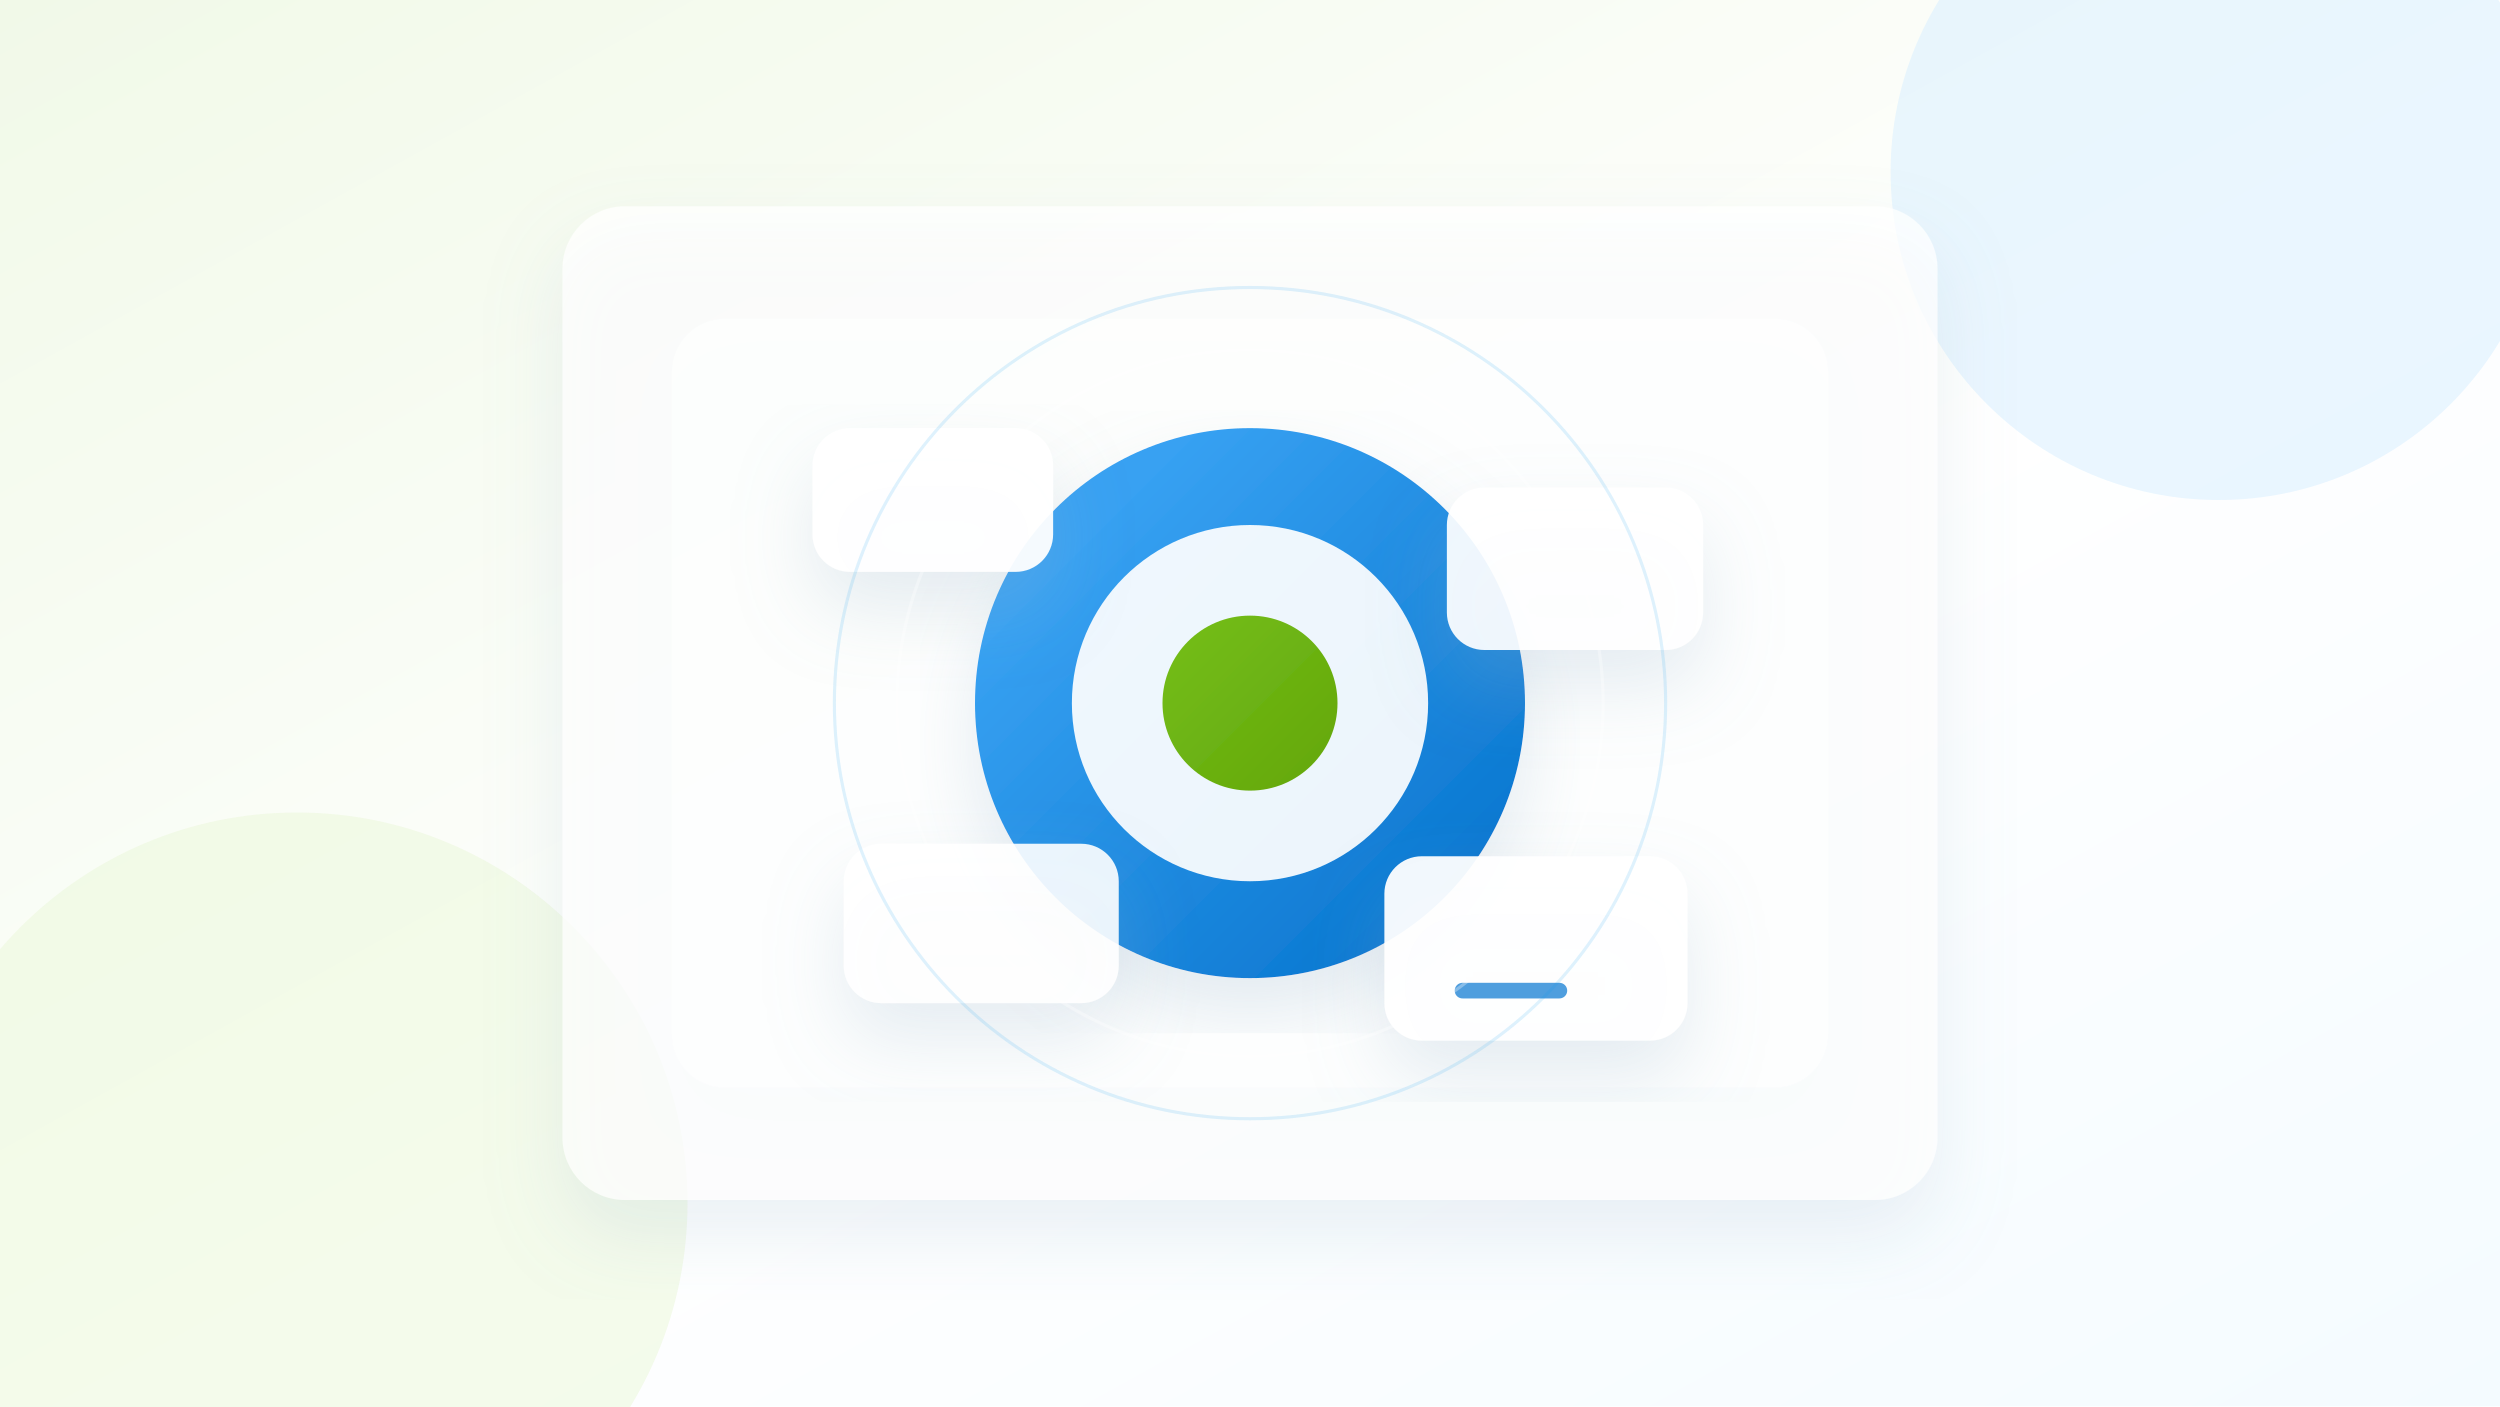
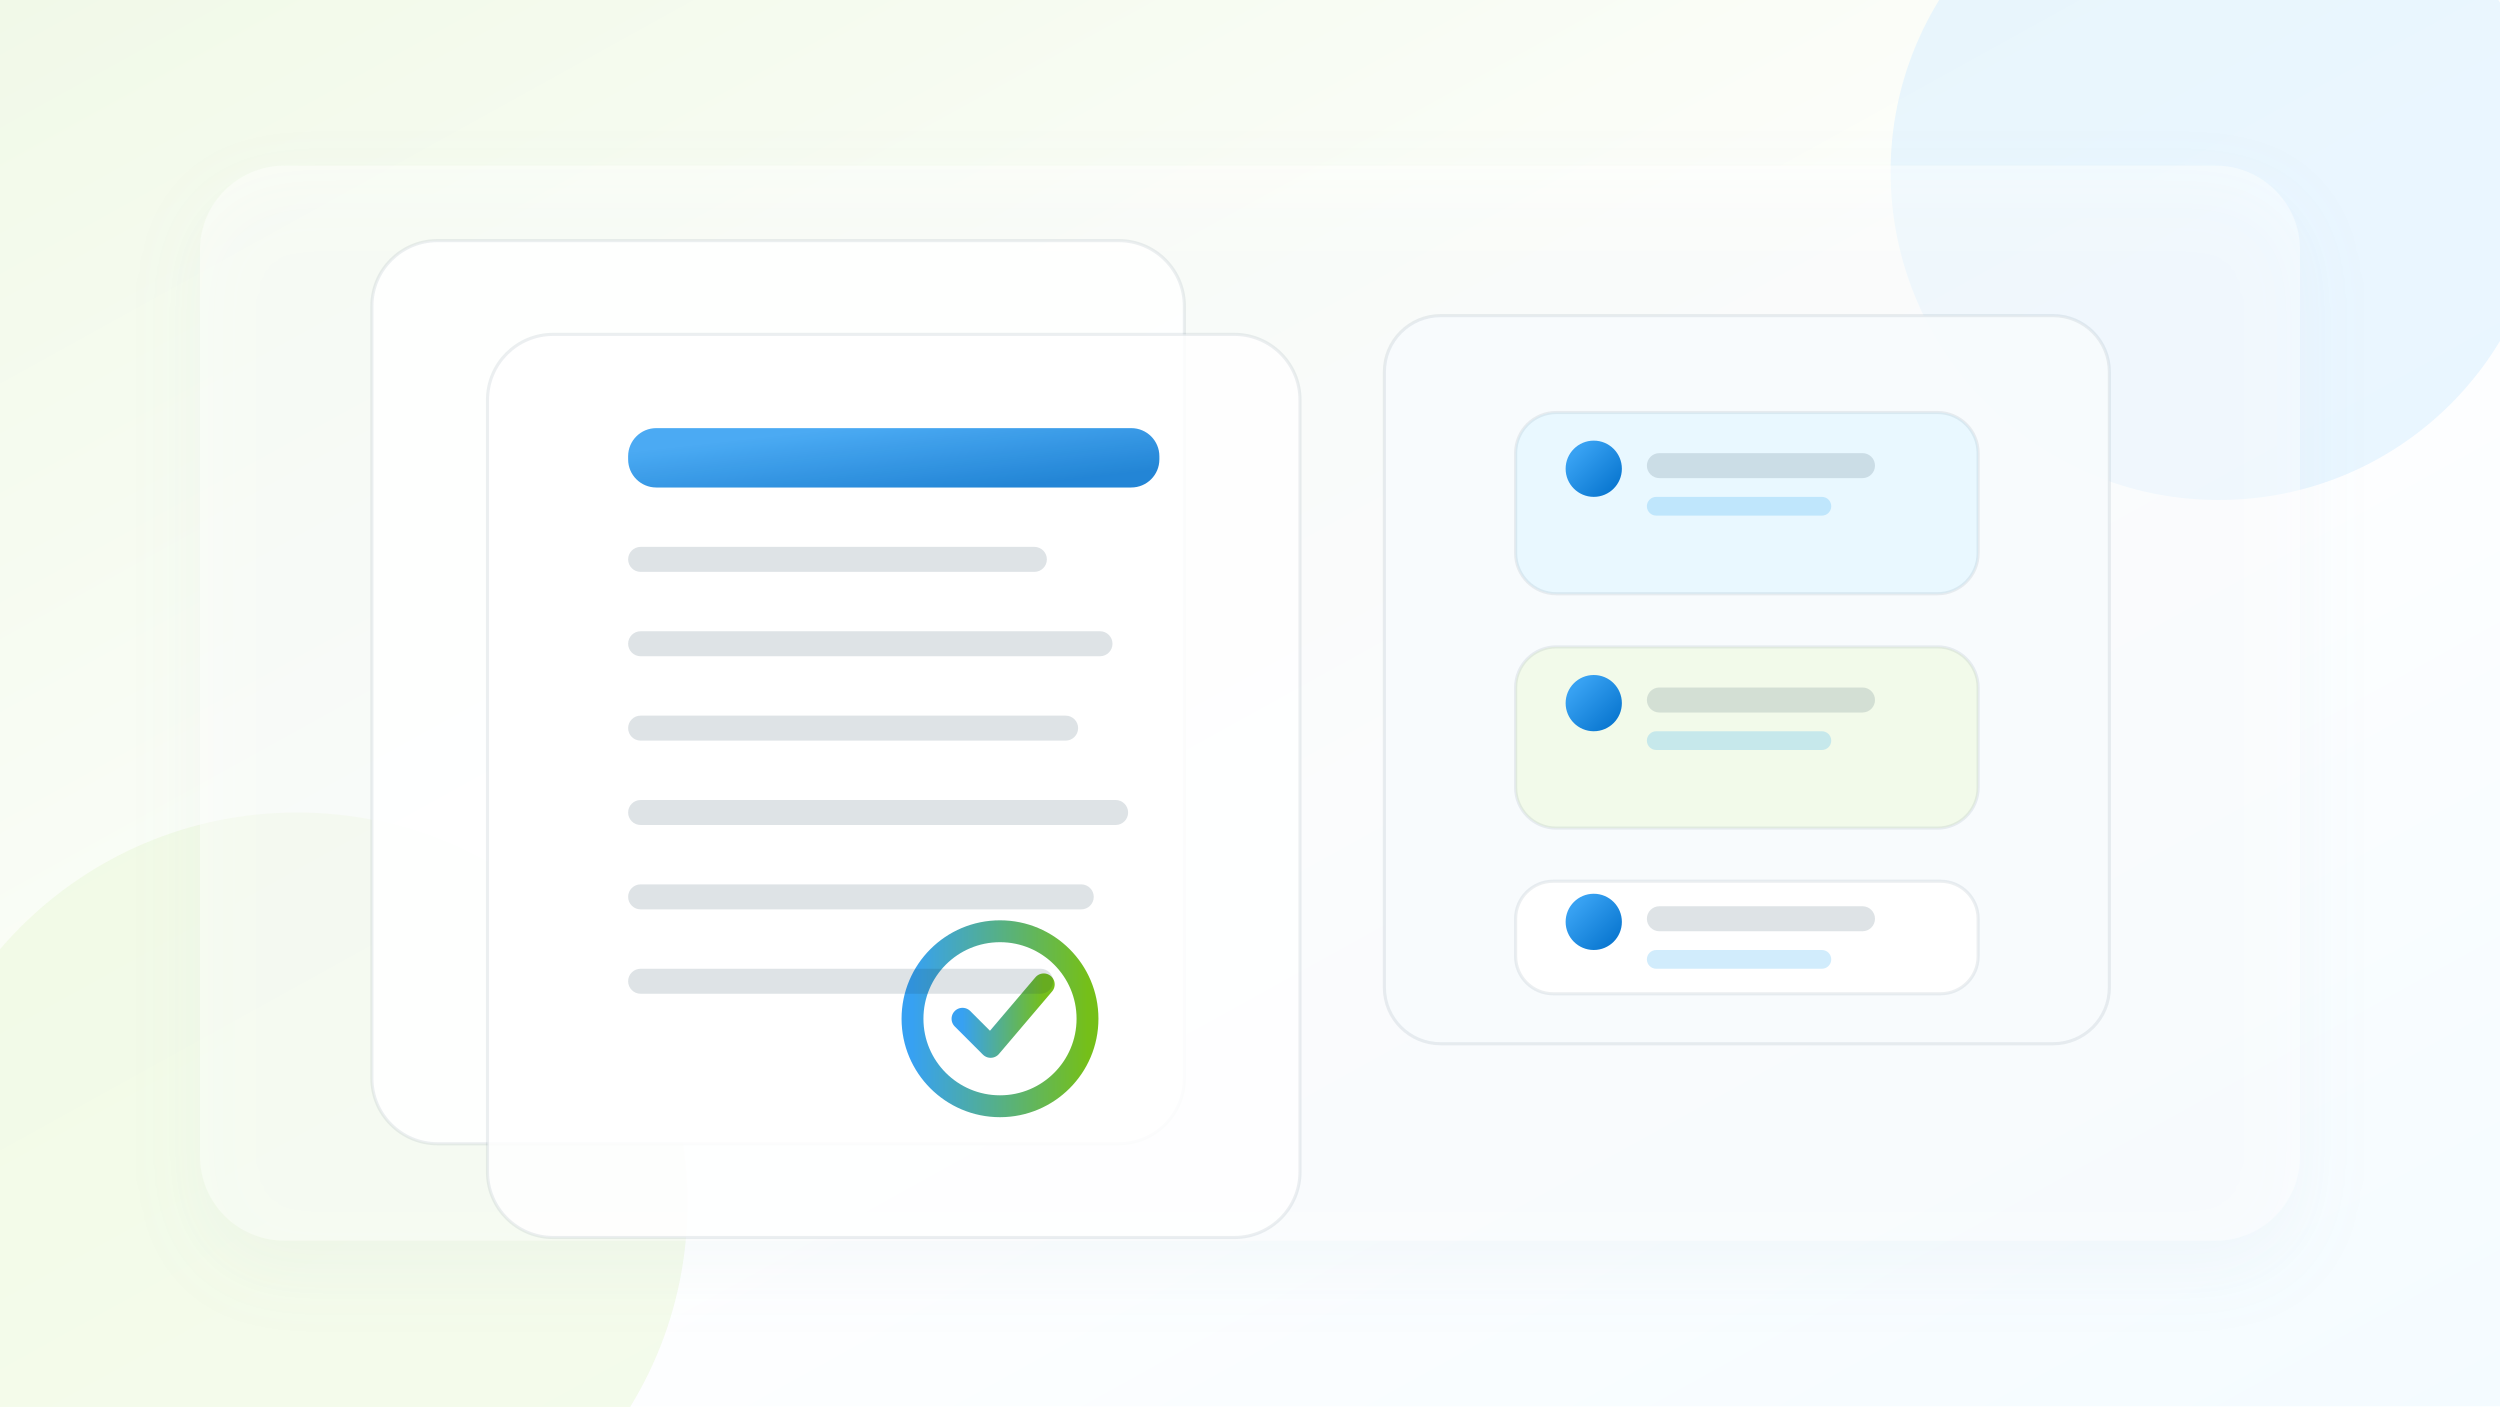
<svg xmlns="http://www.w3.org/2000/svg" width="1600" height="900" viewBox="0 0 1600 900" role="img" aria-hidden="true">
  <defs>
    <linearGradient id="bg" x1="0%" y1="0%" x2="100%" y2="100%">
      <stop offset="0%" stop-color="#f1f9e8" />
      <stop offset="55%" stop-color="#ffffff" />
      <stop offset="100%" stop-color="#f4fbff" />
    </linearGradient>
-     <linearGradient id="panelGlow" x1="0%" y1="0%" x2="100%" y2="100%">
-       <stop offset="0%" stop-color="rgba(255,255,255,0.92)" />
-       <stop offset="100%" stop-color="rgba(255,255,255,0.58)" />
-     </linearGradient>
-     <linearGradient id="blueOrb" x1="20%" y1="20%" x2="85%" y2="85%">
+     <linearGradient id="primaryOrb" x1="20%" y1="20%" x2="85%" y2="85%">
      <stop offset="0%" stop-color="#37a1f2" />
      <stop offset="100%" stop-color="#0b78d1" />
    </linearGradient>
-     <linearGradient id="accent" x1="0%" y1="0%" x2="100%" y2="100%">
+     <linearGradient id="accentOrb" x1="0%" y1="0%" x2="100%" y2="100%">
      <stop offset="0%" stop-color="#75bf19" />
      <stop offset="100%" stop-color="#63a60b" />
    </linearGradient>
    <linearGradient id="line" x1="0%" y1="0%" x2="100%" y2="0%">
      <stop offset="0%" stop-color="#37a1f2" />
      <stop offset="100%" stop-color="#75bf19" />
    </linearGradient>
-     <filter id="shadow" x="-10%" y="-10%" width="120%" height="120%">
-       <feDropShadow dx="0" dy="24" stdDeviation="24" flood-color="#98b7cc" flood-opacity="0.25" />
+     <filter id="shadowSoft" x="-10%" y="-10%" width="120%" height="120%">
+       <feDropShadow dx="0" dy="18" stdDeviation="22" flood-color="#98b7cc" flood-opacity="0.18" />
    </filter>
  </defs>
  <rect width="1600" height="900" fill="url(#bg)" />
  <g opacity="0.55">
    <circle cx="1420" cy="110" r="210" fill="#d8efff" />
    <circle cx="190" cy="770" r="250" fill="#ebf7da" />
  </g>
-   <g filter="url(#shadow)">
-     <rect x="360" y="132" width="880" height="636" rx="40" fill="rgba(255,255,255,0.74)" />
-     <rect x="430" y="204" width="740" height="492" rx="34" fill="rgba(255,255,255,0.58)" />
+   <g filter="url(#shadowSoft)">
+     <rect x="128" y="106" width="1344" height="688" rx="54" fill="rgba(255,255,255,0.42)" />
  </g>
-   <g filter="url(#shadow)">
-     <circle cx="800" cy="450" r="176" fill="url(#blueOrb)" />
-     <circle cx="800" cy="450" r="114" fill="rgba(255,255,255,0.92)" />
-     <circle cx="800" cy="450" r="56" fill="url(#accent)" />
-   </g>
-   <g filter="url(#shadow)">
-     <rect x="520" y="274" width="154" height="92" rx="24" fill="rgba(255,255,255,0.94)" />
-     <rect x="926" y="312" width="164" height="104" rx="24" fill="rgba(255,255,255,0.92)" />
-     <rect x="540" y="540" width="176" height="102" rx="24" fill="rgba(255,255,255,0.9)" />
-     <rect x="886" y="548" width="194" height="118" rx="24" fill="rgba(255,255,255,0.94)" />
-   </g>
-   <g fill="none" stroke-linecap="round">
-     <path d="M574 320 H628" stroke="url(#line)" stroke-width="12" />
-     <path d="M954 364 H1036" stroke="url(#line)" stroke-width="12" />
-     <path d="M572 592 H650" stroke="url(#line)" stroke-width="12" />
-     <path d="M924 598 H1022" stroke="url(#line)" stroke-width="12" />
-     <path d="M936 634 H998" stroke="#0b78d1" stroke-width="10" opacity="0.72" />
-   </g>
-   <g opacity="0.7">
-     <circle cx="800" cy="450" r="226" fill="none" stroke="rgba(255,255,255,0.46)" stroke-width="2" />
-     <circle cx="800" cy="450" r="266" fill="none" stroke="rgba(5,150,239,0.18)" stroke-width="2" />
-   </g>
+   <rect x="238" y="154" width="520" height="578" rx="42" fill="rgba(255,255,255,0.92)" stroke="rgba(17,52,76,0.08)" stroke-width="2" />
+   <rect x="312" y="214" width="520" height="578" rx="42" fill="rgba(255,255,255,0.84)" stroke="rgba(17,52,76,0.08)" stroke-width="2" />
+   <rect x="886" y="202" width="464" height="466" rx="36" fill="rgba(247,251,253,0.96)" stroke="rgba(17,52,76,0.08)" stroke-width="2" />
+   <rect x="402" y="274" width="340" height="38" rx="18" fill="url(#primaryOrb)" opacity="0.9" />
+   <circle cx="640" cy="652" r="56" fill="none" stroke="url(#line)" stroke-width="14" />
+   <path d="M616 652l18 18 34-40" fill="none" stroke="url(#line)" stroke-width="14" stroke-linecap="round" stroke-linejoin="round" />
+   <rect x="970" y="264" width="296" height="116" rx="26" fill="rgba(232,247,255,0.96)" stroke="rgba(17,52,76,0.08)" stroke-width="2" />
+   <rect x="970" y="414" width="296" height="116" rx="26" fill="rgba(241,250,233,0.96)" stroke="rgba(17,52,76,0.08)" stroke-width="2" />
+   <rect x="970" y="564" width="296" height="72" rx="24" fill="rgba(255,255,255,0.96)" stroke="rgba(17,52,76,0.08)" stroke-width="2" />
+   <rect x="402" y="350" width="268" height="16" rx="8" fill="rgba(17,52,76,0.14)" />
+   <rect x="402" y="404" width="310" height="16" rx="8" fill="rgba(17,52,76,0.14)" />
+   <rect x="402" y="458" width="288" height="16" rx="8" fill="rgba(17,52,76,0.14)" />
+   <rect x="402" y="512" width="320" height="16" rx="8" fill="rgba(17,52,76,0.14)" />
+   <rect x="402" y="566" width="298" height="16" rx="8" fill="rgba(17,52,76,0.14)" />
+   <rect x="402" y="620" width="272" height="16" rx="8" fill="rgba(17,52,76,0.14)" />
+   <circle cx="1020" cy="300" r="18" fill="url(#primaryOrb)" />
+   <rect x="1054" y="290" width="146" height="16" rx="8" fill="rgba(17,52,76,0.14)" />
+   <rect x="1054" y="318" width="118" height="12" rx="6" fill="rgba(5,150,239,0.18)" />
+   <circle cx="1020" cy="450" r="18" fill="url(#primaryOrb)" />
+   <rect x="1054" y="440" width="146" height="16" rx="8" fill="rgba(17,52,76,0.14)" />
+   <rect x="1054" y="468" width="118" height="12" rx="6" fill="rgba(5,150,239,0.18)" />
+   <circle cx="1020" cy="590" r="18" fill="url(#primaryOrb)" />
+   <rect x="1054" y="580" width="146" height="16" rx="8" fill="rgba(17,52,76,0.14)" />
+   <rect x="1054" y="608" width="118" height="12" rx="6" fill="rgba(5,150,239,0.18)" />
</svg>
